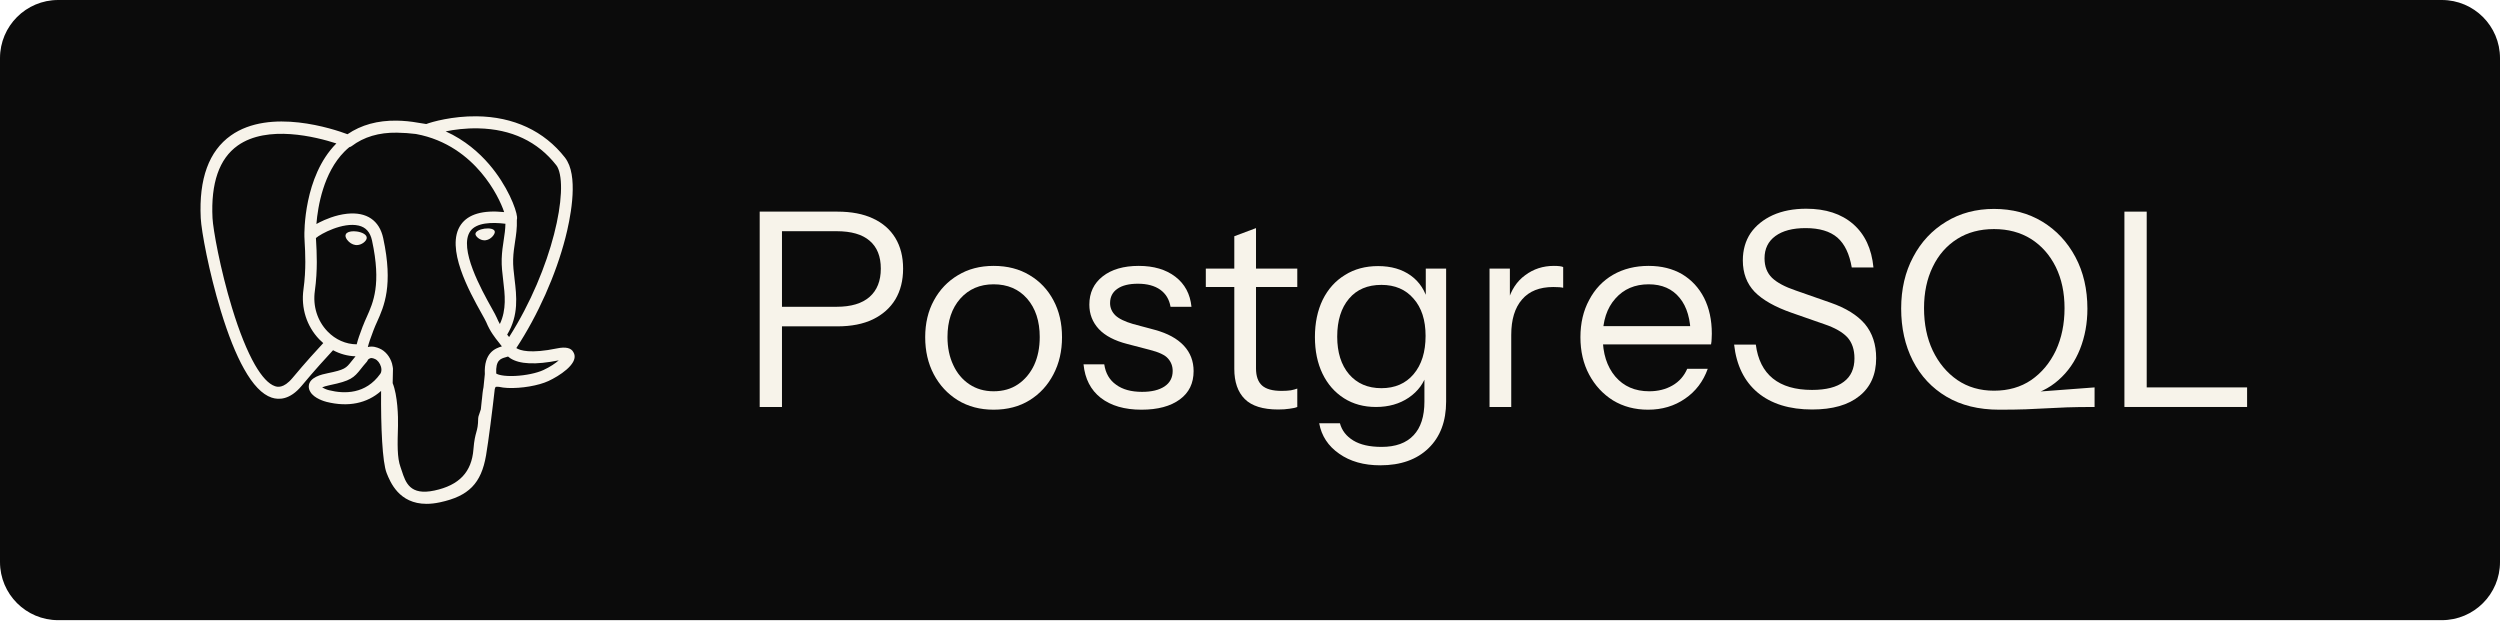
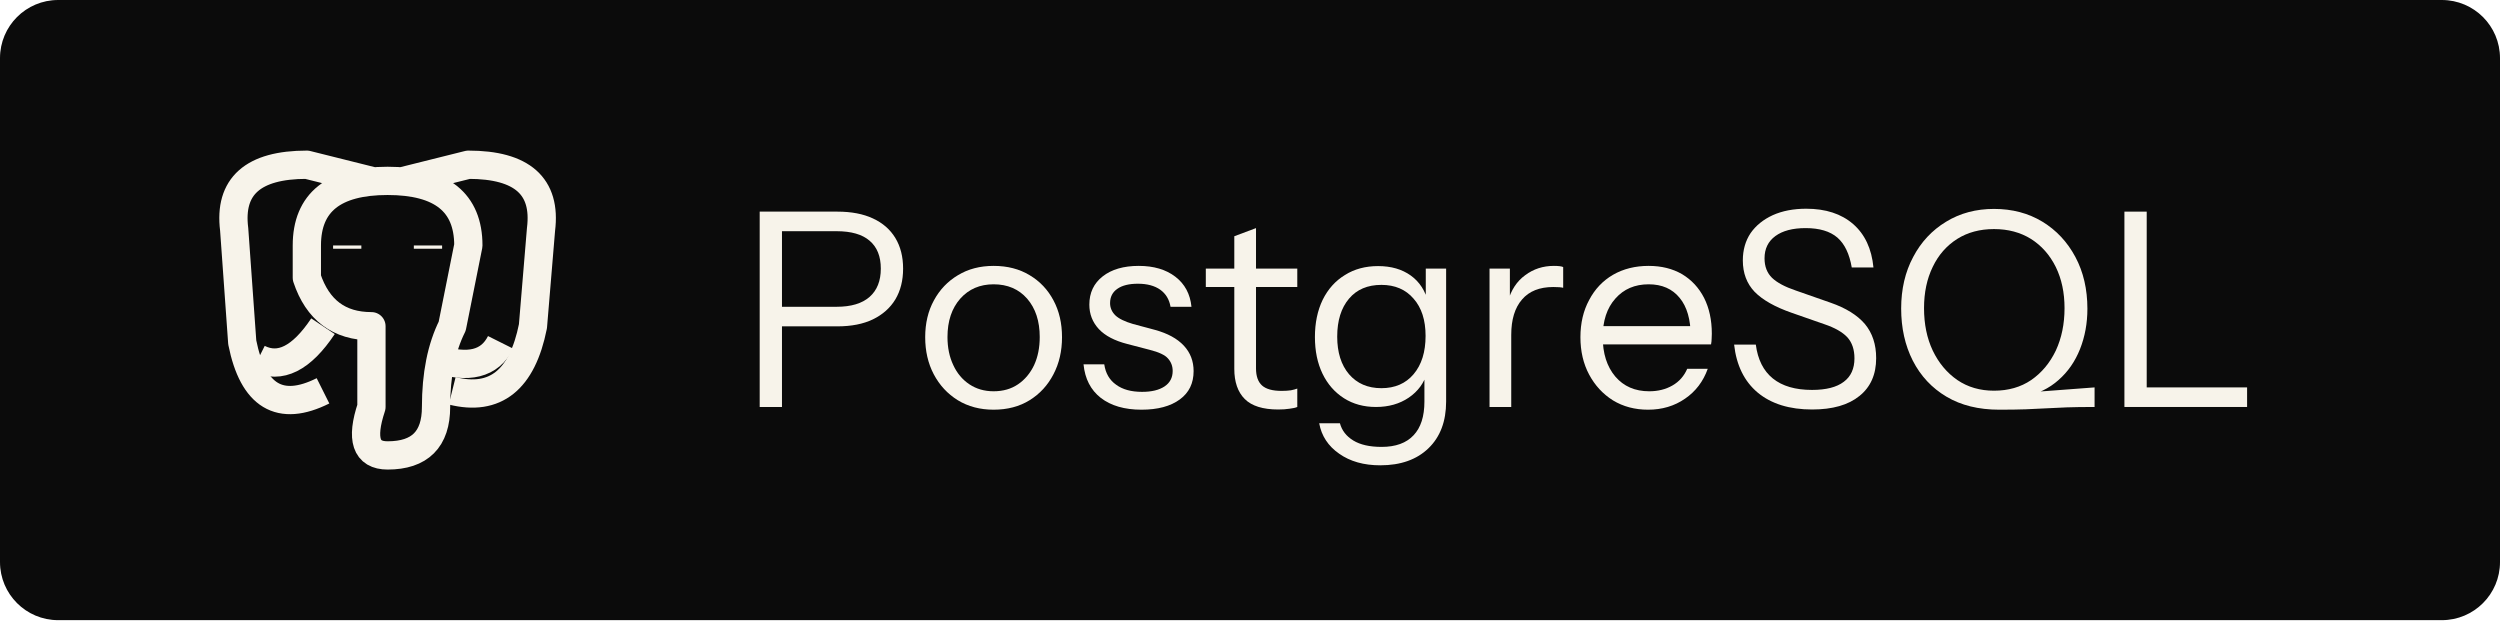
<svg xmlns="http://www.w3.org/2000/svg" width="129" height="32" viewBox="0 0 129 32">
  <rect width="129" height="32" rx="3" fill="#0B0B0B" />
  <g fill="#F7F3EA">
    <g transform="translate(10 6) scale(.833333)">
-       <path d="M23.559 14.723a.527.527 0 0 0-.056-.119c-.139-.263-.477-.342-1.007-.232-1.653.341-2.293.131-2.526-.019 1.342-2.048 2.445-4.522 3.041-6.83.271-1.051.798-3.524.122-4.732a1.564 1.564 0 0 0-.151-.235C21.693.909 19.801.025 17.51.001c-1.495-.016-2.771.346-3.116.479a9.449 9.449 0 0 0-.516-.082 8.044 8.044 0 0 0-1.311-.128c-1.182-.018-2.204.264-3.05.841-.857-.321-4.789-1.645-7.222.079C.936 2.153.309 3.873.43 6.304c.041.818.507 3.334 1.242 5.744.46 1.506.939 2.702 1.433 3.582.553.994 1.126 1.593 1.714 1.79.447.149 1.133.144 1.858-.728.801-.964 1.59-1.826 1.945-2.207.435.235.906.362 1.39.377a.057.057 0 0 0 0.0.004 11.031 11.031 0 0 0-.247.305c-.339.43-.409.52-1.5.744-.31.064-1.134.234-1.146.811-.003.122.033.231.092.327.227.423.922.61 1.015.633 1.335.334 2.504.092 3.371-.679-.017 2.231.077 4.417.345 5.087.221.553.762 1.905 2.469 1.904.251 0 .526-.029.83-.094 1.782-.382 2.556-1.17 2.855-2.906.15-.871.402-2.875.539-4.101.017-.07.036-.121.057-.136.001-.001.07-.047.427.031a.367.367 0 0 0 .044.007l.254.022.015.001c.847.038 1.911-.143 2.531-.431.644-.299 1.806-1.032 1.595-1.67zM2.371 11.877c-.744-2.436-1.178-4.885-1.212-5.572-.109-2.171.417-3.683 1.562-4.493 1.837-1.299 4.84-.541 6.108-.13-.003.003-.007.006-.01.009-2.024 2.044-1.976 5.536-1.971 5.75-0.0.082.007.199.016.359.035.587.1 1.68-.073 2.918-.161 1.15.194 2.276.973 3.089.081.084.165.163.252.237-.347.371-1.1 1.193-1.903 2.158-.568.682-.96.552-1.089.509-.392-.131-.813-.587-1.238-1.322-.48-.839-.964-2.032-1.415-3.513zm6.007 5.087c-.171-.043-.327-.113-.432-.177.089-.039.237-.09.483-.141 1.283-.264 1.482-.451 1.914-1.0.099-.126.212-.269.367-.443a.355.355 0 0 0 .074-.13c.171-.151.272-.11.437-.042.156.065.308.26.369.475.029.102.062.294-.045.444-.904 1.266-2.222 1.249-3.168 1.013zm2.094-3.988-.052.141c-.133.357-.257.688-.333 1.003-.667-.002-1.317-.287-1.81-.802-.628-.655-.913-1.566-.782-2.5.183-1.308.115-2.447.079-3.059-.005-.086-.009-.161-.012-.22.296-.262 1.666-.996 2.643-.772.446.102.718.406.831.928.585 2.704.077 3.831-.33 4.736-.084.187-.163.363-.231.545zm7.364 4.572c-.017.177-.036.376-.062.596l-.146.438a.355.355 0 0 0-.018.108c-.006.475-.054.649-.115.869-.063.229-.135.489-.179 1.058-.11 1.414-.878 2.227-2.417 2.557-1.516.325-1.784-.497-2.021-1.222a6.582 6.582 0 0 0-.077-.227c-.215-.586-.191-1.412-.157-2.555.017-.561-.025-1.901-.33-2.646.004-.293.011-.591.019-.892a.353.353 0 0 0-.015-.113 1.493 1.493 0 0 0-.044-.208c-.123-.428-.421-.787-.78-.935-.142-.059-.404-.167-.718-.087.067-.276.183-.588.309-.925l.053-.142c.059-.16.134-.326.213-.501.426-.948 1.011-2.245.377-5.177-.237-1.098-1.03-1.634-2.232-1.51-.721.075-1.38.365-1.709.532a5.672 5.672 0 0 0-.196.104c.092-1.106.439-3.174 1.736-4.482a4.031 4.031 0 0 1 .303-.276.353.353 0 0 0 .145-.064c.752-.571 1.694-.851 2.802-.833.409.007.802.034 1.174.081 1.939.354 3.244 1.447 4.036 2.383.814.962 1.255 1.931 1.431 2.454-1.323-.135-2.223.127-2.68.779-.993 1.419.543 4.173 1.281 5.496.135.243.252.452.289.541.24.583.551.971.779 1.255.07.087.137.171.189.245-.401.116-1.121.383-1.055 1.717-.012.156-.042.447-.083.815-.046.208-.07.46-.099.766zm.89-1.621c-.041-.832.269-.918.597-1.01a2.857 2.857 0 0 0 .135-.041 1.202 1.202 0 0 0 .134.103c.57.377 1.582.421 3.007.134-.202.177-.519.399-.953.601-.41.19-1.096.333-1.747.364-.72.034-1.086-.081-1.172-.151zm.57-9.271c-.006.351-.054.669-.105 1.002-.055.358-.112.727-.126 1.176-.014.437.04.891.093 1.33.107.887.216 1.8-.207 2.701a3.527 3.527 0 0 1-.188-.386c-.053-.128-.167-.333-.325-.616-.616-1.104-2.057-3.69-1.319-4.745.38-.543 1.341-.566 2.178-.463zm.228 7.014a12.376 12.376 0 0 0-.085-.107l-.035-.044c.726-1.2.584-2.386.458-3.438-.052-.432-.101-.84-.088-1.223.013-.406.067-.754.118-1.091.064-.415.129-.844.111-1.351.013-.053.019-.116.012-.19-.046-.485-.6-1.938-1.729-3.253-.608-.707-1.49-1.497-2.689-2.039.525-.107 1.233-.203 2.024-.186 2.051.046 3.675.814 4.824 2.282a.908.908 0 0 1 .067.1c.723 1.356-.276 6.275-2.987 10.54zm-8.817-6.116c-.025.179-.309.422-.621.422a.582.582 0 0 1-.081-.006c-.187-.026-.377-.144-.506-.316-.046-.06-.12-.178-.105-.284.005-.04.026-.099.092-.149.118-.089.352-.123.61-.087.316.044.643.194.611.419zm7.931-.411c.011.079-.049.201-.153.31-.068.072-.212.196-.408.223a.546.546 0 0 1-.075.005c-.293 0-.541-.234-.561-.372-.024-.176.264-.311.561-.352.297-.041.611.009.636.185z" />
+       <path d="M8 17Q4 19 3 14L2.5 7Q2 3 7 3L11 4M16 17Q20 18 21 13L21.5 7Q22 3 17 3L13 4" fill="none" stroke="#F7F3EA" stroke-width="1.75" stroke-linecap="butt" stroke-linejoin="round" />
+       <path d="M7 8Q7 4 12 4Q17 4 17 8L16 13Q15 15 15 18Q15 21 12 21Q10 21 11 18L11 13Q8 13 7 10Z" fill="none" stroke="#F7F3EA" stroke-width="1.75" stroke-linecap="butt" stroke-linejoin="round" />
+       <path d="M8 13Q6 16 4 15M15 15Q18 16 19 14" fill="none" stroke="#F7F3EA" stroke-width="1.75" stroke-linecap="butt" stroke-linejoin="round" />
+       <path d="M9.5 8V8.2M14.5 8V8.2" fill="none" stroke="#F7F3EA" stroke-width="1.75" stroke-linecap="butt" stroke-linejoin="round" />
    </g>
    <path d="M40.35 21.00 L39.20 21.00 L39.20 10.92 L43.21 10.92 Q44.29 10.92 45.04 11.27 Q45.80 11.62 46.20 12.28 Q46.60 12.94 46.60 13.86 L46.60 13.86 Q46.60 14.78 46.20 15.45 Q45.80 16.11 45.04 16.48 Q44.29 16.84 43.21 16.84 L43.21 16.84 L40.04 16.84 L40.04 15.83 L43.17 15.83 Q44.29 15.83 44.87 15.32 Q45.45 14.81 45.45 13.86 L45.45 13.86 Q45.45 12.91 44.87 12.42 Q44.30 11.93 43.17 11.93 L43.17 11.93 L40.35 11.93 L40.35 21.00" />
    <path d="M51.27 21.14 L51.27 21.14 Q50.22 21.14 49.42 20.65 Q48.63 20.16 48.18 19.31 Q47.74 18.47 47.74 17.40 L47.74 17.40 Q47.74 16.32 48.19 15.50 Q48.64 14.67 49.43 14.20 Q50.22 13.72 51.27 13.72 L51.27 13.72 Q52.34 13.72 53.13 14.20 Q53.92 14.67 54.36 15.50 Q54.80 16.32 54.80 17.40 L54.80 17.40 Q54.80 18.47 54.36 19.31 Q53.92 20.16 53.13 20.65 Q52.34 21.14 51.27 21.14 M51.27 20.19 L51.27 20.19 Q52.00 20.19 52.53 19.83 Q53.06 19.47 53.36 18.84 Q53.65 18.21 53.65 17.39 L53.65 17.39 Q53.65 16.16 53.00 15.41 Q52.35 14.67 51.27 14.67 L51.27 14.67 Q50.21 14.67 49.55 15.41 Q48.89 16.16 48.89 17.39 L48.89 17.39 Q48.89 18.21 49.19 18.84 Q49.48 19.47 50.02 19.83 Q50.56 20.19 51.27 20.19" />
    <path d="M58.90 21.14 L58.90 21.14 Q57.59 21.14 56.80 20.53 Q56.02 19.92 55.91 18.80 L55.91 18.80 L56.98 18.80 Q57.08 19.49 57.59 19.85 Q58.09 20.22 58.93 20.22 L58.93 20.22 Q59.67 20.22 60.09 19.94 Q60.51 19.66 60.51 19.14 L60.51 19.14 Q60.51 18.77 60.27 18.50 Q60.04 18.23 59.32 18.05 L59.32 18.05 L58.17 17.75 Q57.19 17.50 56.70 16.98 Q56.21 16.45 56.21 15.72 L56.21 15.72 Q56.21 14.80 56.90 14.26 Q57.59 13.72 58.76 13.72 L58.76 13.72 Q59.92 13.72 60.65 14.28 Q61.38 14.84 61.48 15.83 L61.48 15.83 L60.40 15.83 Q60.30 15.26 59.87 14.95 Q59.43 14.64 58.72 14.64 L58.72 14.64 Q58.03 14.64 57.66 14.90 Q57.28 15.16 57.28 15.64 L57.28 15.64 Q57.28 16.00 57.55 16.27 Q57.82 16.53 58.47 16.72 L58.47 16.72 L59.59 17.02 Q60.58 17.29 61.09 17.84 Q61.59 18.38 61.59 19.15 L61.59 19.15 Q61.59 20.09 60.88 20.61 Q60.16 21.14 58.90 21.14" />
    <path d="M65.96 21.13 L65.96 21.13 Q64.77 21.13 64.23 20.59 Q63.69 20.05 63.69 19.03 L63.69 19.03 L63.69 12.19 L64.81 11.77 L64.81 19.01 Q64.81 19.61 65.12 19.89 Q65.43 20.17 66.13 20.17 L66.13 20.17 Q66.41 20.17 66.61 20.14 Q66.81 20.10 66.94 20.05 L66.94 20.05 L66.94 21.00 Q66.80 21.06 66.54 21.09 Q66.28 21.13 65.96 21.13 M66.94 14.81 L62.22 14.81 L62.22 13.86 L66.94 13.86 L66.94 14.81" />
    <path d="M71.22 24.01 L71.22 24.01 Q69.95 24.01 69.10 23.41 Q68.25 22.82 68.07 21.84 L68.07 21.84 L69.14 21.84 Q69.29 22.40 69.83 22.73 Q70.37 23.06 71.29 23.06 L71.29 23.06 Q72.38 23.06 72.94 22.46 Q73.50 21.87 73.50 20.72 L73.50 20.72 L73.50 19.19 L73.64 19.22 Q73.41 20.03 72.69 20.52 Q71.98 21.00 71.00 21.00 L71.00 21.00 Q70.06 21.00 69.35 20.55 Q68.63 20.09 68.24 19.28 Q67.85 18.47 67.85 17.39 L67.85 17.39 Q67.85 16.30 68.25 15.47 Q68.66 14.64 69.40 14.19 Q70.13 13.73 71.11 13.73 L71.11 13.73 Q72.12 13.73 72.80 14.22 Q73.48 14.71 73.70 15.62 L73.70 15.62 L73.57 15.64 L73.57 13.86 L74.62 13.86 L74.62 20.72 Q74.62 22.25 73.71 23.13 Q72.80 24.01 71.22 24.01 M71.28 20.03 L71.28 20.03 Q72.33 20.03 72.94 19.31 Q73.56 18.58 73.56 17.33 L73.56 17.33 Q73.56 16.11 72.94 15.41 Q72.33 14.70 71.28 14.70 L71.28 14.70 Q70.21 14.70 69.61 15.41 Q69.00 16.13 69.00 17.37 L69.00 17.37 Q69.00 18.59 69.61 19.31 Q70.23 20.03 71.28 20.03" />
    <path d="M77.98 21.00 L76.86 21.00 L76.86 13.86 L77.91 13.86 L77.91 15.68 L77.98 15.68 L77.98 21.00 M77.98 17.28 L77.98 17.28 L77.80 15.58 Q78.05 14.67 78.70 14.20 Q79.34 13.72 80.18 13.72 L80.18 13.72 Q80.53 13.72 80.66 13.78 L80.66 13.78 L80.66 14.85 Q80.59 14.83 80.46 14.82 Q80.34 14.81 80.15 14.81 L80.15 14.81 Q79.09 14.81 78.54 15.45 Q77.98 16.09 77.98 17.28" />
    <path d="M85.04 21.14 L85.04 21.14 Q84.02 21.14 83.23 20.66 Q82.45 20.17 82.00 19.33 Q81.55 18.49 81.55 17.40 L81.55 17.40 Q81.55 16.31 82.00 15.48 Q82.44 14.64 83.23 14.18 Q84.03 13.72 85.07 13.72 L85.07 13.72 Q86.06 13.72 86.80 14.15 Q87.53 14.59 87.93 15.37 Q88.33 16.16 88.33 17.22 L88.33 17.22 Q88.33 17.36 88.32 17.49 Q88.32 17.61 88.29 17.77 L88.29 17.77 L82.39 17.77 L82.39 16.83 L87.60 16.83 L87.24 17.35 Q87.24 16.06 86.67 15.37 Q86.10 14.67 85.07 14.67 L85.07 14.67 Q84.00 14.67 83.35 15.41 Q82.70 16.14 82.70 17.39 L82.70 17.39 Q82.70 18.66 83.35 19.43 Q84.00 20.19 85.10 20.19 L85.10 20.19 Q85.78 20.19 86.30 19.89 Q86.82 19.59 87.06 19.03 L87.06 19.03 L88.12 19.03 Q87.77 20.01 86.95 20.57 Q86.13 21.14 85.04 21.14" />
    <path d="M93.51 21.13 L93.51 21.13 Q91.75 21.13 90.70 20.26 Q89.66 19.39 89.48 17.78 L89.48 17.78 L90.60 17.78 Q90.75 18.94 91.48 19.53 Q92.21 20.12 93.50 20.12 L93.50 20.12 Q94.59 20.12 95.14 19.70 Q95.69 19.29 95.69 18.49 L95.69 18.49 Q95.69 17.81 95.32 17.40 Q94.94 17.00 94.14 16.73 L94.14 16.73 L92.45 16.14 Q91.16 15.69 90.54 15.06 Q89.93 14.42 89.93 13.44 L89.93 13.44 Q89.93 12.63 90.33 12.03 Q90.74 11.44 91.48 11.10 Q92.22 10.77 93.20 10.77 L93.20 10.77 Q94.71 10.77 95.62 11.56 Q96.53 12.35 96.67 13.80 L96.67 13.80 L95.55 13.80 Q95.37 12.75 94.81 12.26 Q94.24 11.77 93.17 11.77 L93.17 11.77 Q92.17 11.77 91.61 12.18 Q91.05 12.59 91.05 13.33 L91.05 13.33 Q91.05 13.96 91.44 14.34 Q91.83 14.71 92.66 14.99 L92.66 14.99 L94.46 15.62 Q95.64 16.03 96.23 16.72 Q96.81 17.42 96.81 18.48 L96.81 18.48 Q96.81 19.74 95.95 20.43 Q95.09 21.13 93.51 21.13" />
    <path d="M104.42 20.48 L103.16 21.14 Q101.57 21.14 100.44 20.47 Q99.31 19.80 98.70 18.61 Q98.10 17.43 98.10 15.92 L98.10 15.92 Q98.10 14.42 98.72 13.26 Q99.33 12.10 100.42 11.44 Q101.50 10.78 102.89 10.78 L102.89 10.78 Q104.30 10.78 105.39 11.44 Q106.47 12.10 107.09 13.26 Q107.71 14.42 107.71 15.93 L107.71 15.93 Q107.71 17.05 107.33 18.01 Q106.95 18.97 106.22 19.61 Q105.49 20.26 104.42 20.48 L104.42 20.48 M102.89 20.16 L102.89 20.16 Q104.00 20.16 104.81 19.61 Q105.62 19.05 106.08 18.09 Q106.53 17.12 106.53 15.90 L106.53 15.90 Q106.53 14.70 106.08 13.78 Q105.62 12.85 104.80 12.33 Q103.98 11.82 102.89 11.82 L102.89 11.82 Q101.80 11.82 100.99 12.33 Q100.17 12.85 99.73 13.77 Q99.28 14.69 99.28 15.90 L99.28 15.90 Q99.28 17.14 99.73 18.09 Q100.19 19.05 101.00 19.61 Q101.81 20.16 102.89 20.16 M103.16 21.14 L103.16 21.14 L102.90 20.38 L108.08 19.99 L108.08 21.00 Q107.23 21.00 106.65 21.02 Q106.07 21.04 105.58 21.07 Q105.09 21.10 104.53 21.12 Q103.97 21.14 103.16 21.14" />
    <path d="M110.77 21.00 L109.62 21.00 L109.62 10.92 L110.77 10.92 L110.77 21.00 M115.95 21.00 L110.21 21.00 L110.21 19.99 L115.95 19.99 L115.95 21.00" />
  </g>
</svg>
